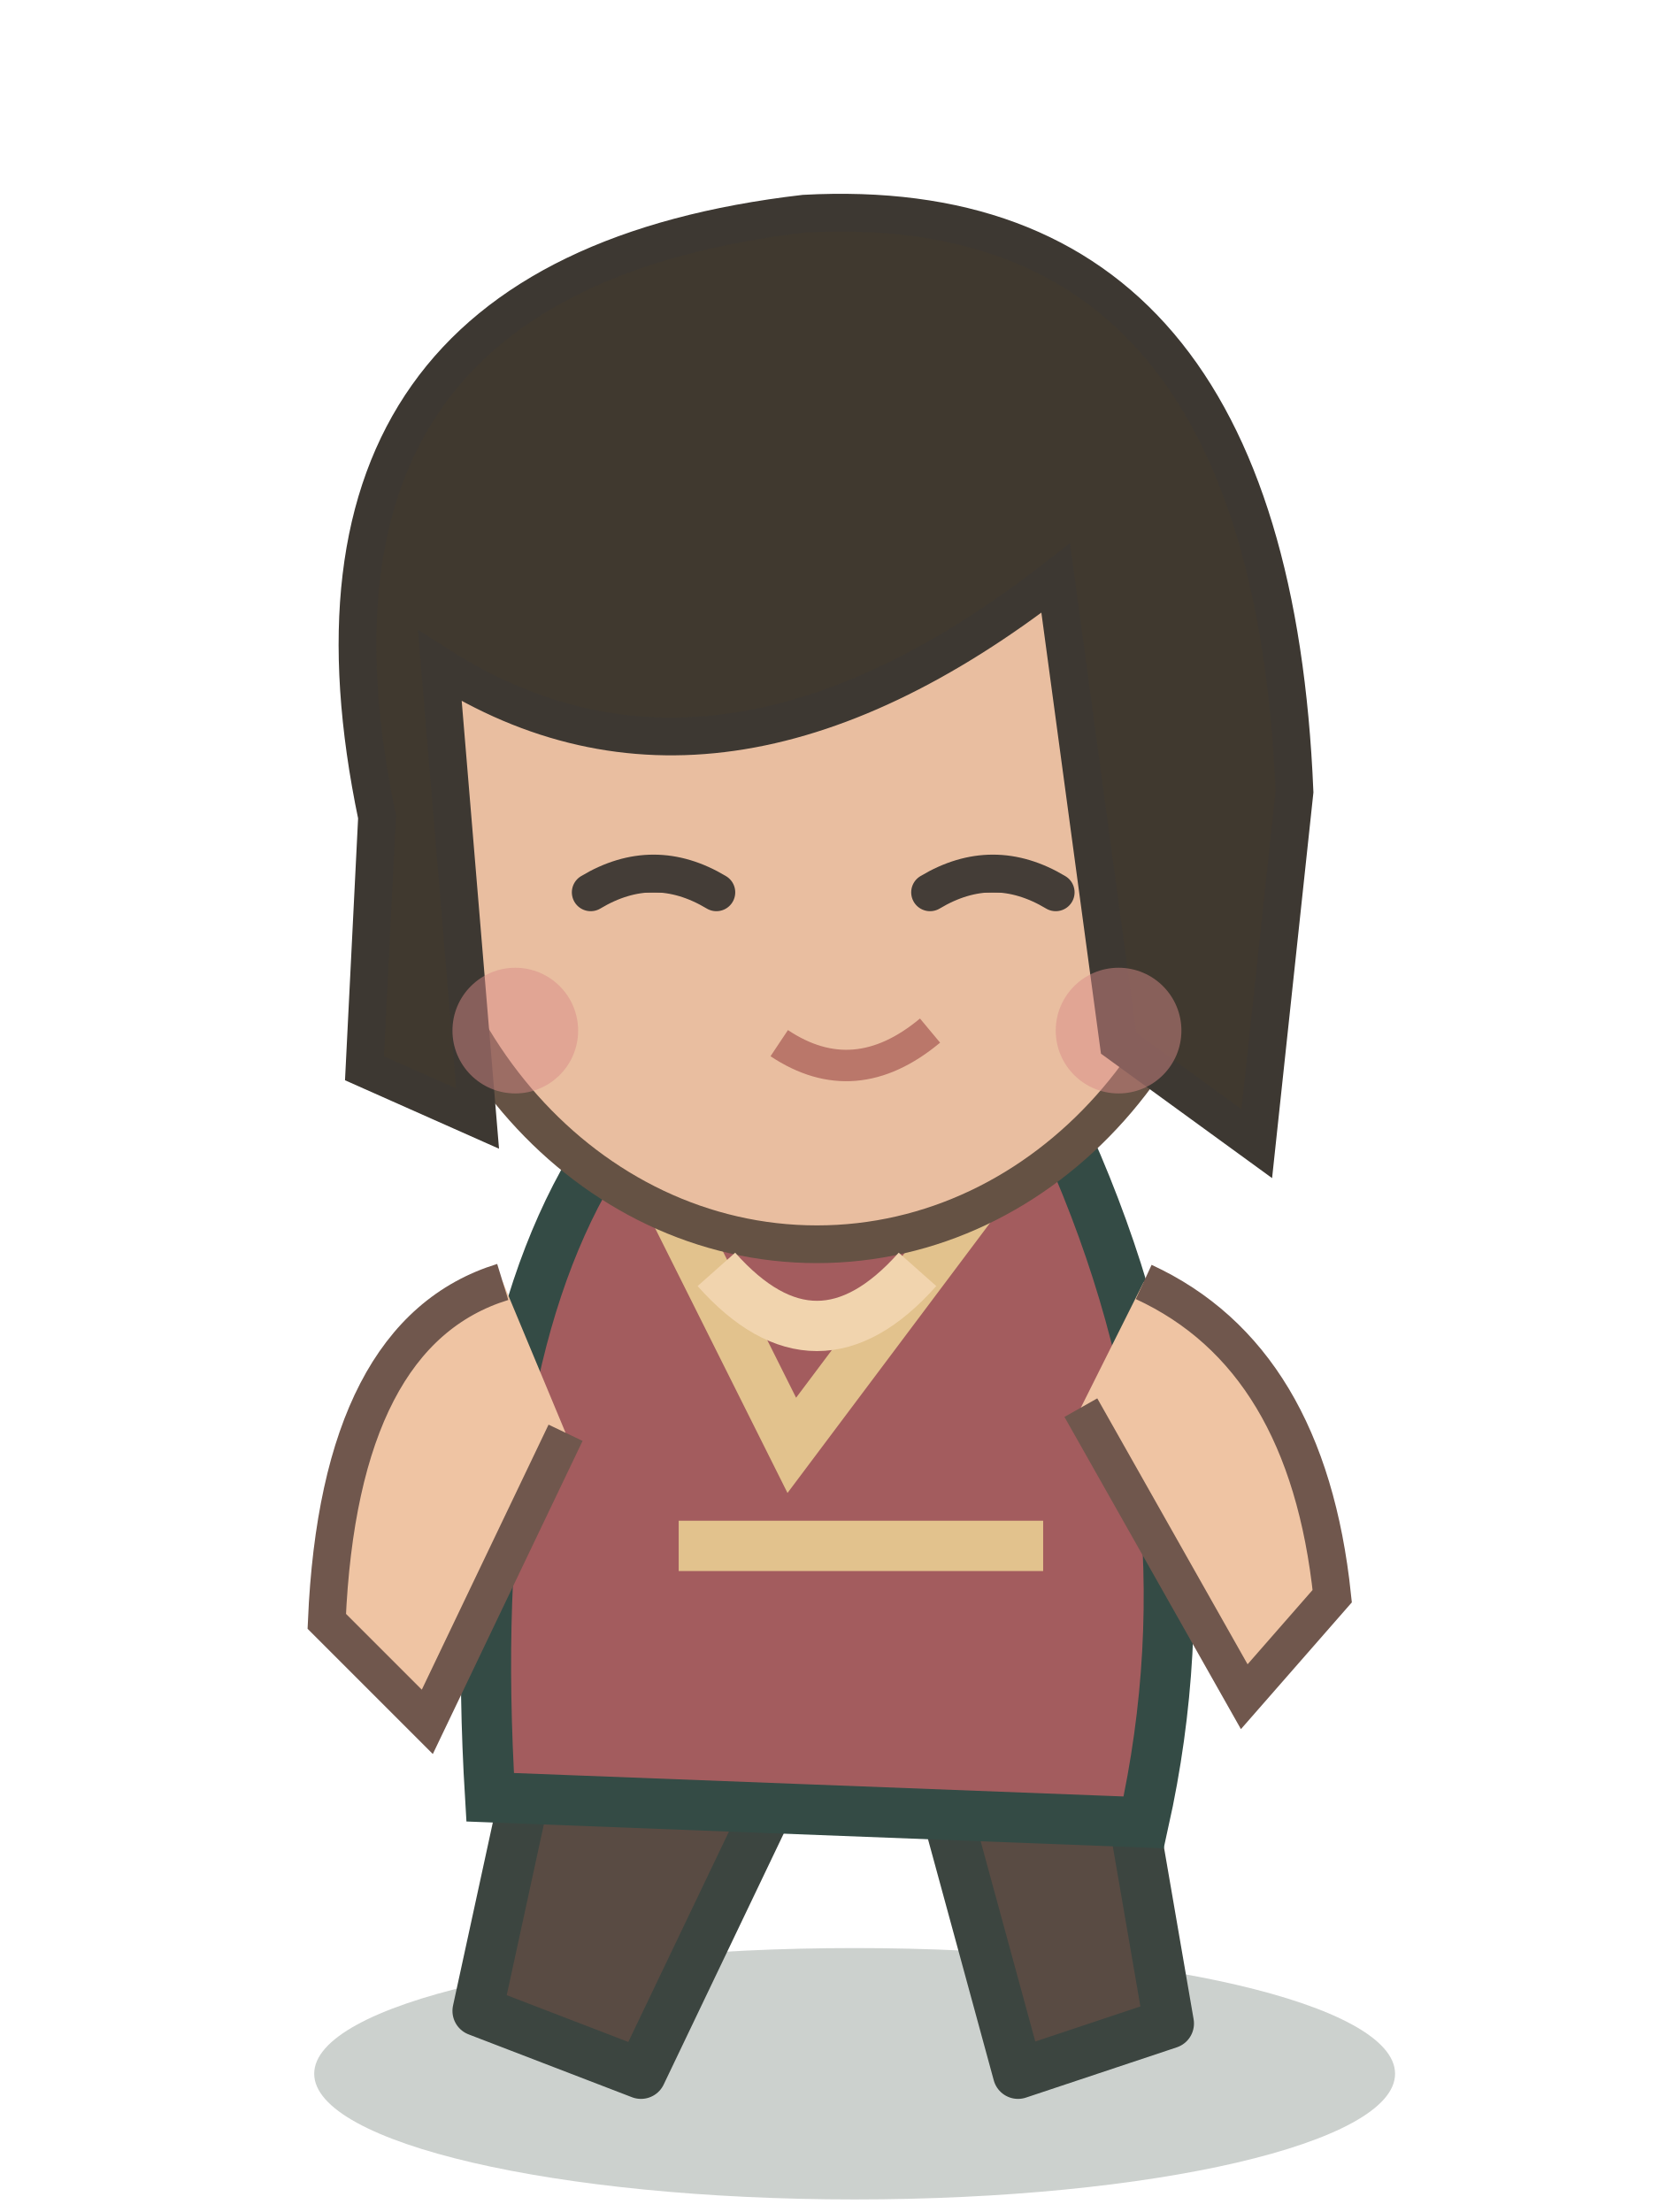
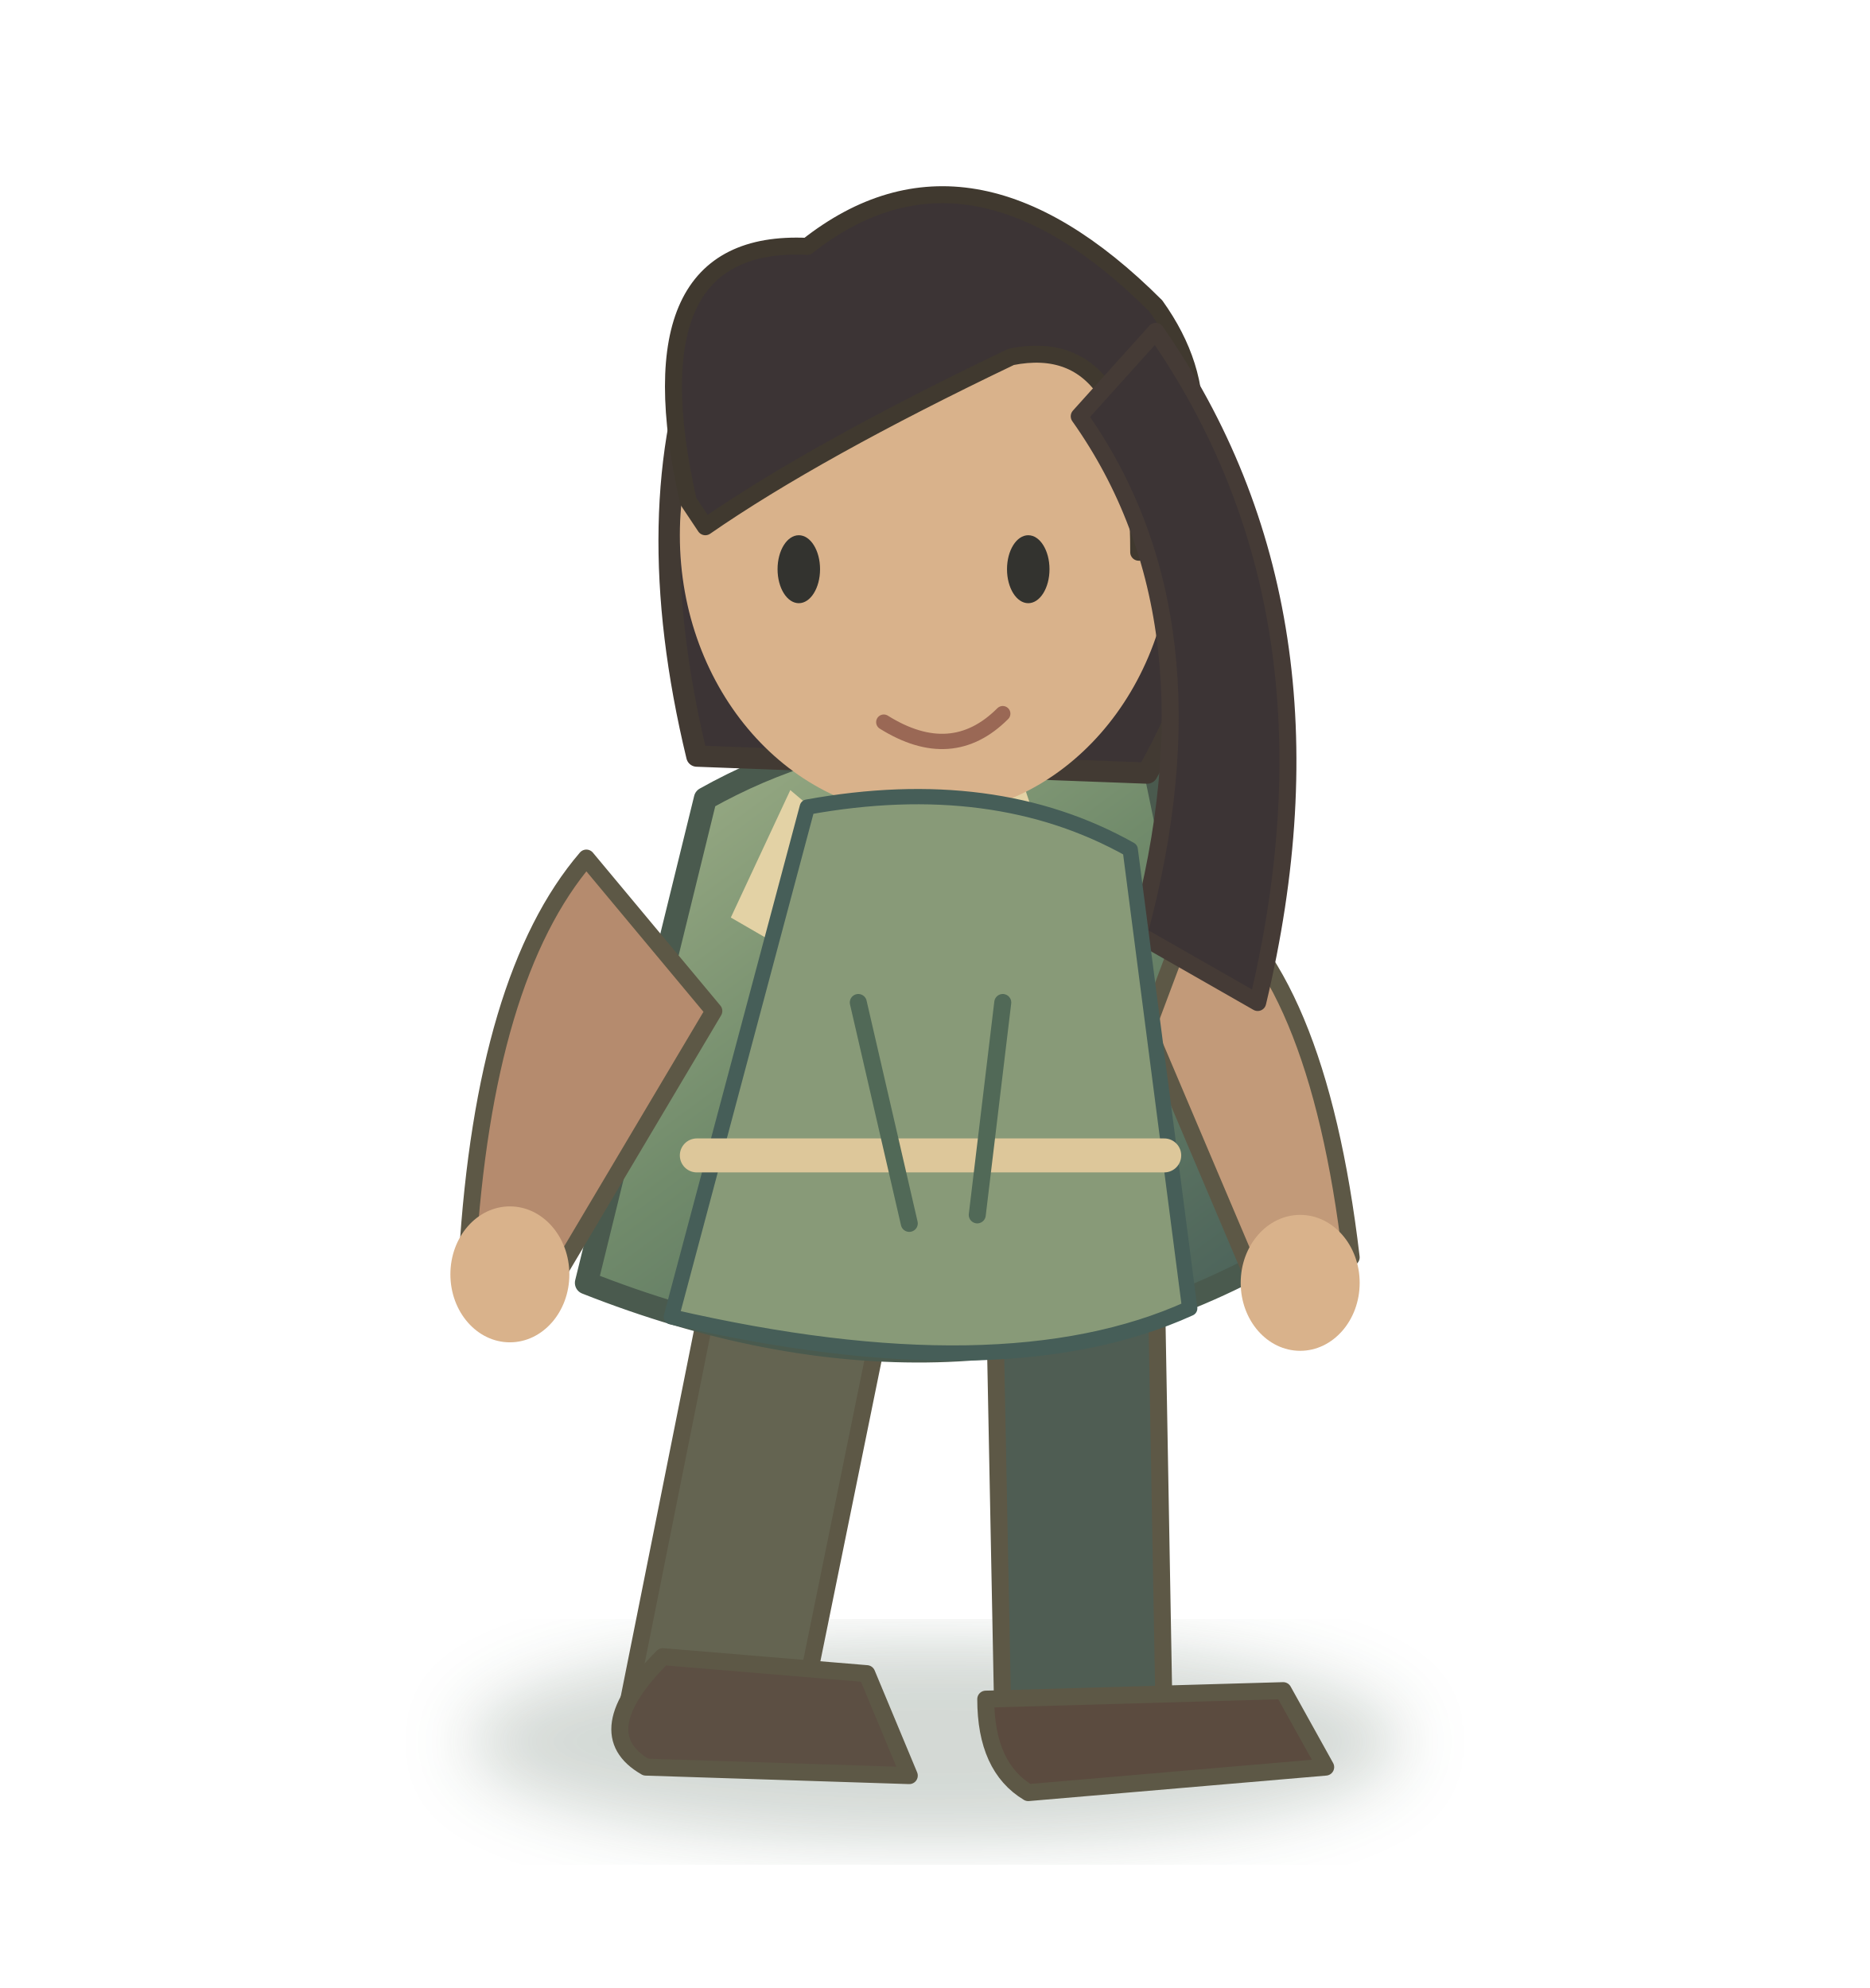
- <svg xmlns="http://www.w3.org/2000/svg" width="132" height="176" viewBox="0 0 132 176">
+ <svg xmlns="http://www.w3.org/2000/svg" width="220" height="234" viewBox="0 0 220 234">
  <defs>
-     <filter id="soft">
-       <feGaussianBlur stdDeviation="3" />
+     <linearGradient id="fur" x2=".8" y2="1">
+       <stop stop-color="#d6ae7e" />
+       <stop offset=".6" stop-color="#a77f5f" />
+       <stop offset="1" stop-color="#74604e" />
+     </linearGradient>
+     <linearGradient id="cream" x2=".8" y2="1">
+       <stop stop-color="#f8edd7" />
+       <stop offset=".6" stop-color="#e6d8b4" />
+       <stop offset="1" stop-color="#b2a685" />
+     </linearGradient>
+     <linearGradient id="cloth" x2=".8" y2="1">
+       <stop stop-color="#a3b38b" />
+       <stop offset=".5" stop-color="#718b6b" />
+       <stop offset="1" stop-color="#4e655b" />
+     </linearGradient>
+     <linearGradient id="bark" x2=".8" y2="1">
+       <stop stop-color="#c8a477" />
+       <stop offset=".6" stop-color="#9b7856" />
+       <stop offset="1" stop-color="#695740" />
+     </linearGradient>
+     <filter id="blur">
+       <feGaussianBlur stdDeviation="4" />
    </filter>
-     <linearGradient id="pine" x2=".8" y2="1">
-       <stop stop-color="#86aa74" />
-       <stop offset=".36" stop-color="#477c65" />
-       <stop offset="1" stop-color="#264d42" />
-     </linearGradient>
-     <linearGradient id="leaf" x2=".7" y2="1">
-       <stop stop-color="#add18a" />
-       <stop offset=".48" stop-color="#5d9a72" />
-       <stop offset="1" stop-color="#346754" />
-     </linearGradient>
-     <linearGradient id="stone" x2=".9" y2="1">
-       <stop stop-color="#c8c4a8" />
-       <stop offset=".55" stop-color="#9b9d8c" />
-       <stop offset="1" stop-color="#646f69" />
-     </linearGradient>
-     <linearGradient id="wood" x2=".7" y2="1">
-       <stop stop-color="#9d7958" />
-       <stop offset="1" stop-color="#574535" />
-     </linearGradient>
  </defs>
-   <ellipse cx="68" cy="165" rx="43" ry="10" fill="#203328" opacity=".23" />
-   <path d="M43 137 L38 160 51 165 62 142 M75 143 L81 165 93 161 88 132" fill="#594b43" stroke="#3c4540" stroke-width="4" stroke-linejoin="round" />
-   <path d="M47 93 Q37 110 39 143 L91 145 Q97 118 85 91Z" fill="#a35c5e" stroke="#344b45" stroke-width="4" />
-   <path d="M53 95l10 20 15-20 M54 123l29 0" fill="none" stroke="#e2c28d" stroke-width="4" />
-   <path d="M40 102 Q27 106 26 129 L34 137 45 114 M91 102 Q104 108 106 127 L99 135 86 112" fill="#efc4a3" stroke="#70574d" stroke-width="3" />
-   <ellipse cx="65" cy="62" rx="33" ry="37" fill="#e9bea0" stroke="#655244" stroke-width="3" />
-   <path d="M30 65Q21 22 64 17Q101 15 103 63L100 91 89 83 84 46Q57 67 35 53L38 89 29 85Z" fill="#40392f" stroke="#3d3832" stroke-width="3" />
-   <path d="M47 71q5-3 10 0 M74 71q5-3 10 0" stroke="#443d37" stroke-width="3" stroke-linecap="round" />
-   <path d="M62 83q6 4 12-1" stroke="#ba776a" stroke-width="2.5" fill="none" />
-   <circle cx="41" cy="82" r="5" fill="#d88a88" opacity=".48" />
-   <circle cx="89" cy="82" r="5" fill="#d88a88" opacity=".48" />
-   <path d="M57 101q8 9 16 0" stroke="#f1d4ae" stroke-width="4" fill="none" />
+   <ellipse cx="110" cy="205" rx="55" ry="12" fill="#28422e" opacity=".2" filter="url(#blur)" />
+   <path d="M84 150L74 200L94 203L105 149Z" fill="#646451" stroke="#5d5846" stroke-width="2" stroke-linecap="round" stroke-linejoin="round" />
+   <path d="M117 151L118 202L137 203L136 147Z" fill="#4f5d53" stroke="#5d5846" stroke-width="2" stroke-linecap="round" stroke-linejoin="round" />
+   <path d="M78 195q-9 9 -2 13l31 1 -5 -12Z" fill="#5c4f43" stroke="#5d5846" stroke-width="2" stroke-linecap="round" stroke-linejoin="round" />
+   <path d="M116 200q0 8 5 11l35 -3 -5 -9Z" fill="#5b4b3f" stroke="#5d5846" stroke-width="2" stroke-linecap="round" stroke-linejoin="round" />
+   <path d="M83 94Q108 80 136 91L148 149Q112 168 69 151Z" fill="url(#cloth)" stroke="#4a5a4e" stroke-width="2.7" stroke-linecap="round" stroke-linejoin="round" />
+   <path d="M69 101Q57 115 55 148L65 151L84 119Z" fill="#b58b6e" stroke="#5d5846" stroke-width="2" stroke-linecap="round" stroke-linejoin="round" />
+   <path d="M141 105Q155 114 159 148L149 154L135 121Z" fill="#c29a79" stroke="#5d5846" stroke-width="2" stroke-linecap="round" stroke-linejoin="round" />
+   <ellipse cx="60" cy="150" rx="7" ry="8" fill="#d9b28b" />
+   <ellipse cx="153" cy="151" rx="7" ry="8" fill="#d9b28b" />
+   <path d="M93 93L106 104L120 91L125 106L105 119L86 108Z" fill="#e3d2a5" stroke="none" stroke-width="2" stroke-linecap="round" stroke-linejoin="round" />
+   <path d="M82 89Q75 60 83 39Q109 16 135 39Q150 65 135 91Z" fill="#3c3435" stroke="#423a33" stroke-width="2.5" stroke-linecap="round" stroke-linejoin="round" />
+   <ellipse cx="109" cy="63" rx="29" ry="33" fill="#d9b28b" />
+   <ellipse cx="94" cy="67" rx="2.5" ry="4" fill="#33332f" />
+   <ellipse cx="121" cy="67" rx="2.5" ry="4" fill="#33332f" />
+   <path d="M104 85q8 5 14 -1" stroke="#9a6855" stroke-width="1.8" fill="none" stroke-linecap="round" stroke-linejoin="round" />
+   <path d="M81 59Q74 28 95 29Q114 14 136 36Q146 50 134 65Q134 39 119 42Q96 53 83 62Z" fill="#3c3435" stroke="#40392f" stroke-width="2" stroke-linecap="round" stroke-linejoin="round" />
+   <path d="M136 39Q159 72 148 118L134 110Q144 73 127 49Z" fill="#3c3435" stroke="#453b36" stroke-width="2" stroke-linecap="round" stroke-linejoin="round" />
+   <path d="M95 95Q117 91 133 100L140 154Q118 164 79 155Z" fill="#889a78" stroke="#465e58" stroke-width="1.8" stroke-linecap="round" stroke-linejoin="round" />
+   <path d="M82 136L137 136" stroke="#ddc79a" stroke-width="4" fill="none" stroke-linecap="round" stroke-linejoin="round" />
+   <path d="M101 118L107 144M118 118L115 143" stroke="#516957" stroke-width="2" fill="none" stroke-linecap="round" stroke-linejoin="round" />
</svg>
